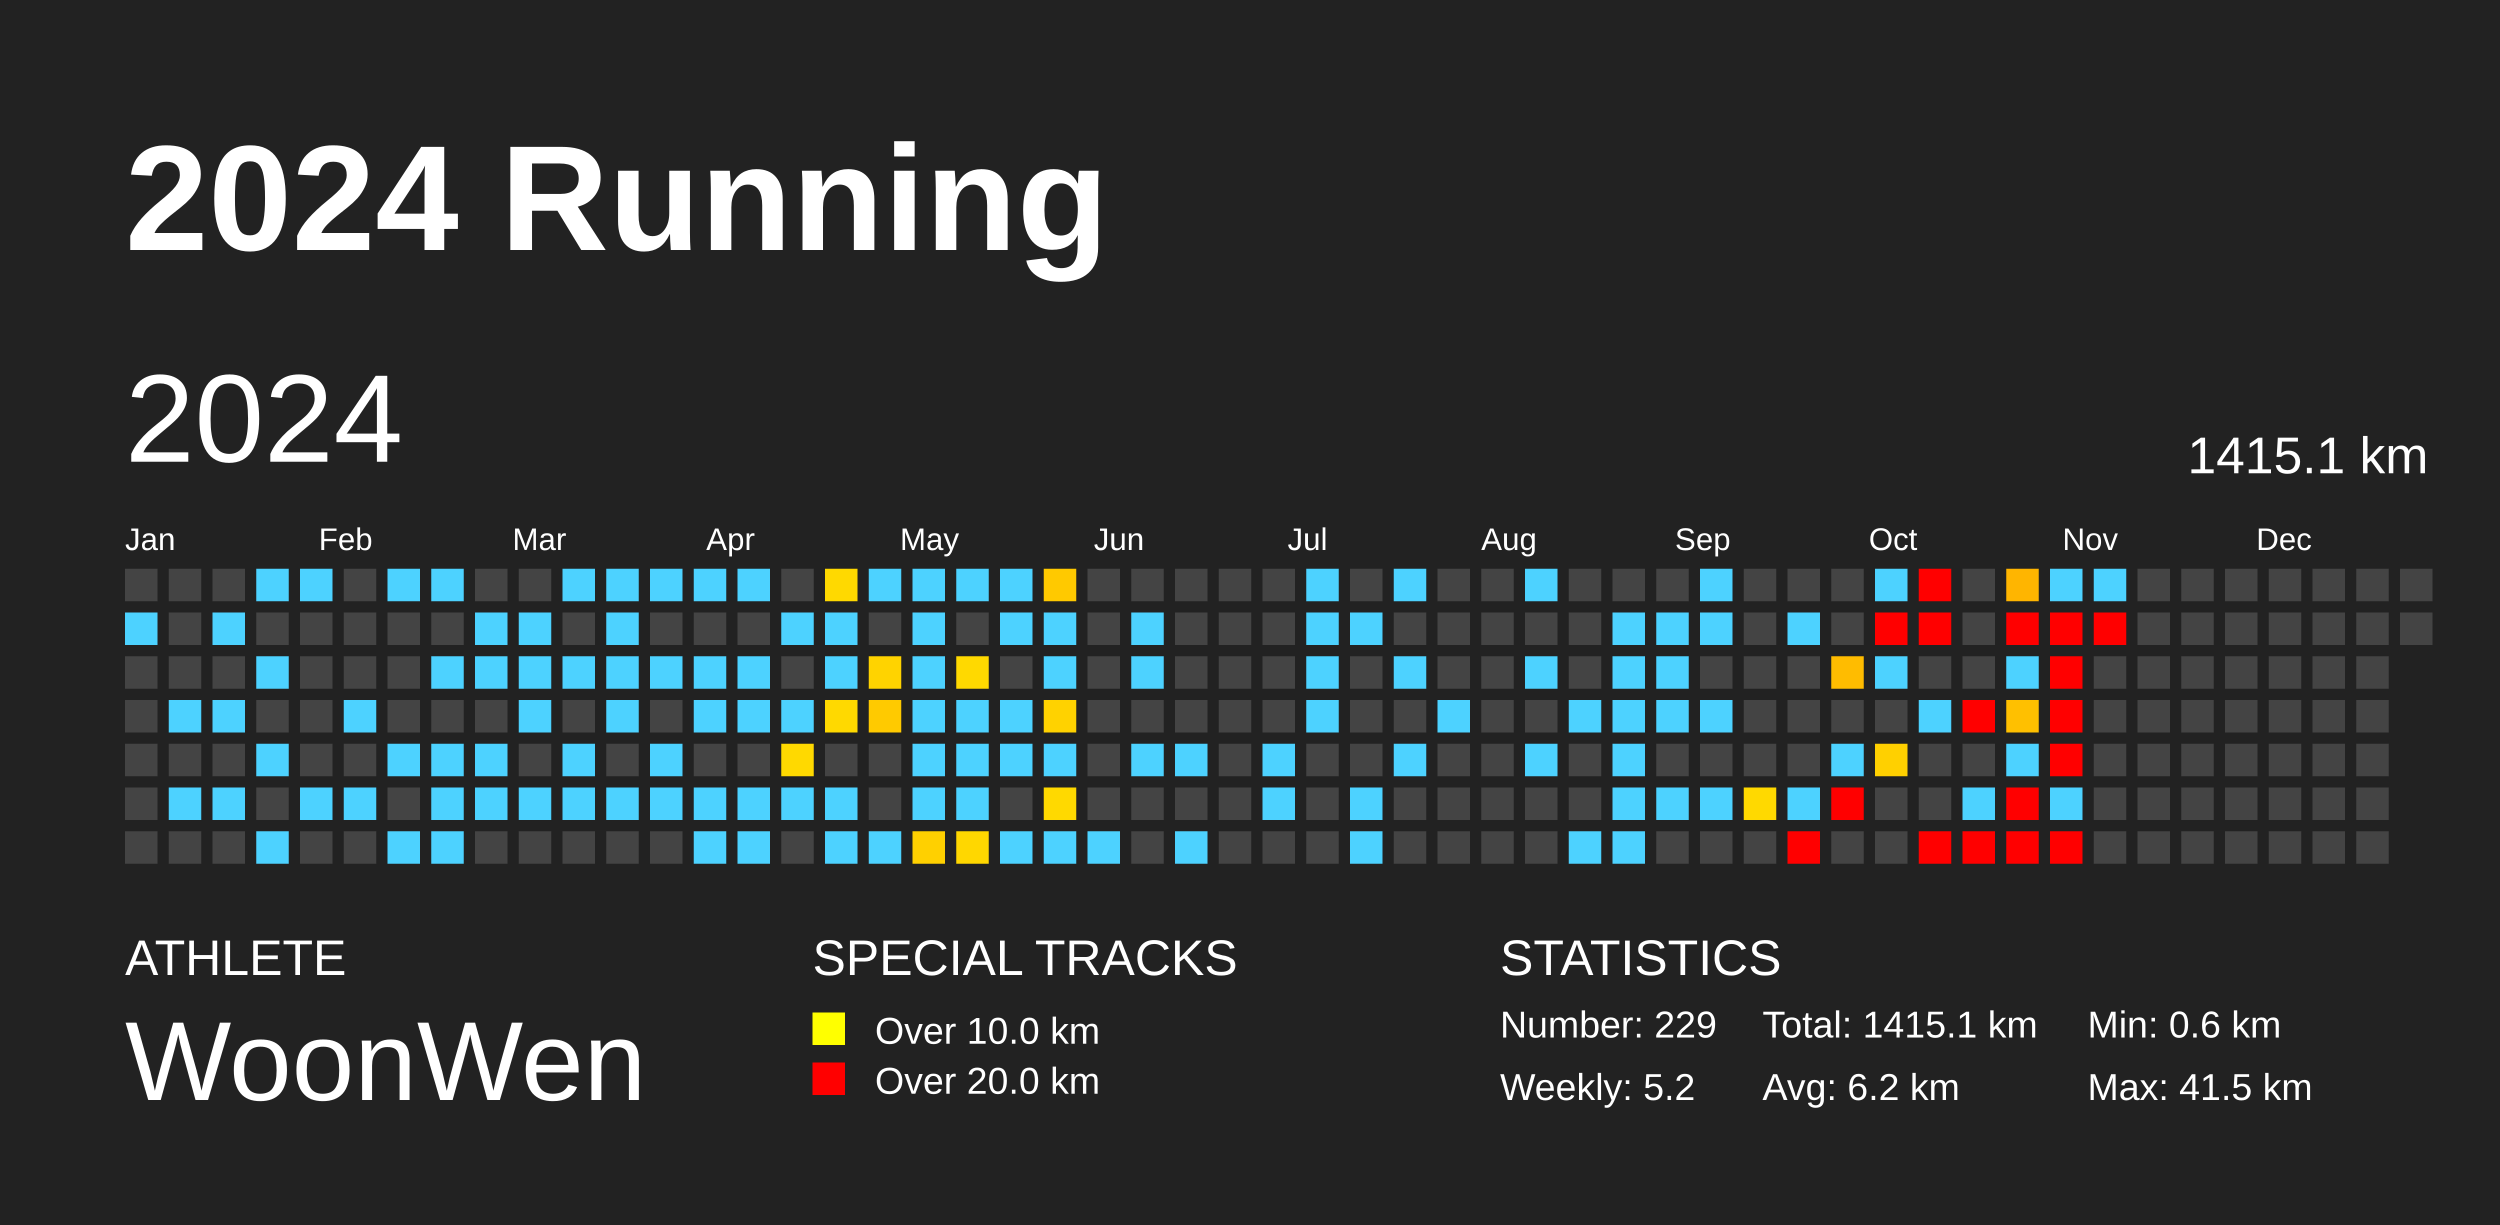
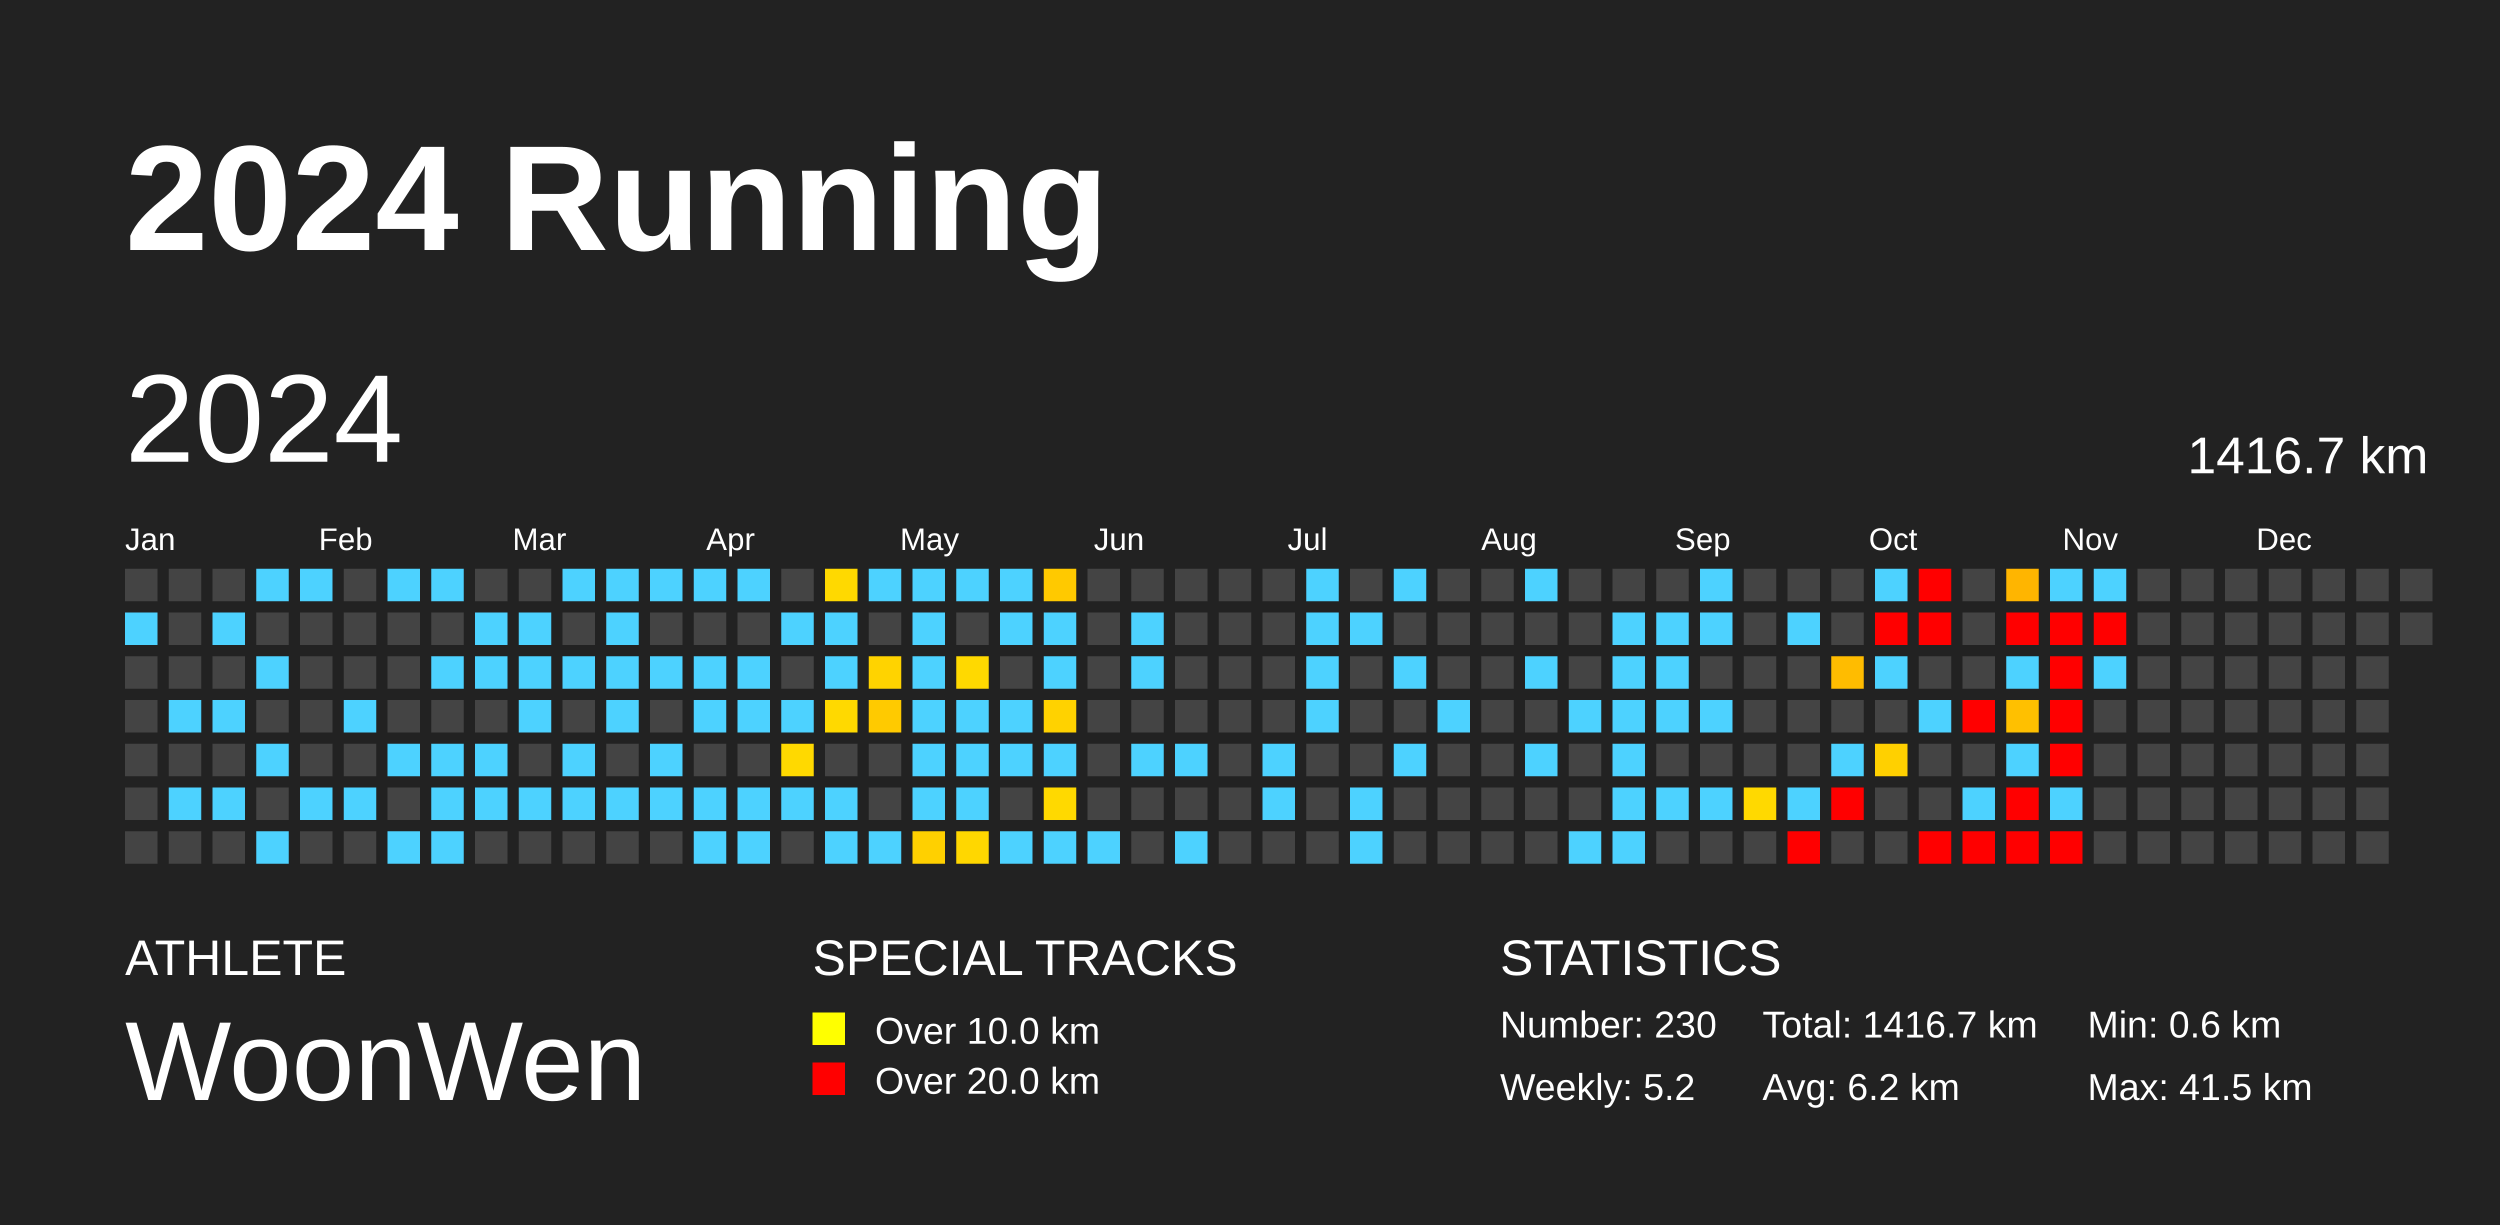
<svg xmlns="http://www.w3.org/2000/svg" baseProfile="full" height="98mm" version="1.1" viewBox="0,0,200,98" width="200mm">
  <defs />
  <rect fill="#222222" height="98" width="200" x="0" y="0" />
  <text fill="#FFFFFF" style="font-size:12px; font-family:Arial; font-weight:bold;" x="10" y="20">2024 Running</text>
  <text fill="#FFFFFF" style="font-size:4px; font-family:Arial" x="10" y="78">ATHLETE</text>
  <text fill="#FFFFFF" style="font-size:9px; font-family:Arial" x="10" y="88">WoonWen</text>
  <text fill="#FFFFFF" style="font-size:4px; font-family:Arial" x="65" y="78">SPECIAL TRACKS</text>
  <rect fill="yellow" height="2.6" width="2.6" x="65" y="81" />
  <text fill="#FFFFFF" style="font-size:3px; font-family:Arial" x="70" y="83.5">Over 10.0 km</text>
  <rect fill="red" height="2.6" width="2.6" x="65" y="85" />
  <text fill="#FFFFFF" style="font-size:3px; font-family:Arial" x="70" y="87.5">Over 20.0 km</text>
  <text fill="#FFFFFF" style="font-size:4px; font-family:Arial" x="120" y="78">STATISTICS</text>
-   <text fill="#FFFFFF" style="font-size:3px; font-family:Arial" x="120" y="83">Number: 229</text>
+   <text fill="#FFFFFF" style="font-size:3px; font-family:Arial" x="120" y="83">Number: 230</text>
  <text fill="#FFFFFF" style="font-size:3px; font-family:Arial" x="120" y="88">Weekly: 5.2</text>
-   <text fill="#FFFFFF" style="font-size:3px; font-family:Arial" x="141" y="83">Total: 1415.1 km</text>
+   <text fill="#FFFFFF" style="font-size:3px; font-family:Arial" x="141" y="83">Total: 1416.7 km</text>
  <text fill="#FFFFFF" style="font-size:3px; font-family:Arial" x="141" y="88">Avg: 6.2 km</text>
  <text fill="#FFFFFF" style="font-size:3px; font-family:Arial" x="167" y="83">Min: 0.6 km</text>
  <text fill="#FFFFFF" style="font-size:3px; font-family:Arial" x="167" y="88">Max: 41.5 km</text>
  <text dominant-baseline="hanging" fill="#FFFFFF" style="font-size:10.0px; font-family:Arial;" x="10" y="30">2024</text>
-   <text dominant-baseline="hanging" fill="#FFFFFF" style="font-size:4.125px; font-family:Arial;" x="175" y="35">1415.1 km</text>
+   <text dominant-baseline="hanging" fill="#FFFFFF" style="font-size:4.125px; font-family:Arial;" x="175" y="35">1416.7 km</text>
  <text fill="#FFFFFF" style="font-size:2.5px; font-family:Arial" x="10.0" y="44">Jan</text>
  <text fill="#FFFFFF" style="font-size:2.5px; font-family:Arial" x="25.5" y="44">Feb</text>
  <text fill="#FFFFFF" style="font-size:2.5px; font-family:Arial" x="41.0" y="44">Mar</text>
  <text fill="#FFFFFF" style="font-size:2.5px; font-family:Arial" x="56.5" y="44">Apr</text>
  <text fill="#FFFFFF" style="font-size:2.5px; font-family:Arial" x="72.0" y="44">May</text>
  <text fill="#FFFFFF" style="font-size:2.5px; font-family:Arial" x="87.5" y="44">Jun</text>
  <text fill="#FFFFFF" style="font-size:2.5px; font-family:Arial" x="103.0" y="44">Jul</text>
  <text fill="#FFFFFF" style="font-size:2.5px; font-family:Arial" x="118.5" y="44">Aug</text>
  <text fill="#FFFFFF" style="font-size:2.5px; font-family:Arial" x="134.0" y="44">Sep</text>
  <text fill="#FFFFFF" style="font-size:2.5px; font-family:Arial" x="149.5" y="44">Oct</text>
  <text fill="#FFFFFF" style="font-size:2.5px; font-family:Arial" x="165.0" y="44">Nov</text>
  <text fill="#FFFFFF" style="font-size:2.5px; font-family:Arial" x="180.5" y="44">Dec</text>
  <rect fill="#444444" height="2.6" width="2.6" x="10.0" y="45.5" />
  <rect fill="#4dd2ff" height="2.6" width="2.6" x="10.0" y="49.0" />
  <rect fill="#444444" height="2.6" width="2.6" x="10.0" y="52.5" />
  <rect fill="#444444" height="2.6" width="2.6" x="10.0" y="56.0" />
  <rect fill="#444444" height="2.6" width="2.6" x="10.0" y="59.5" />
  <rect fill="#444444" height="2.6" width="2.6" x="10.0" y="63.0" />
  <rect fill="#444444" height="2.6" width="2.6" x="10.0" y="66.5" />
  <rect fill="#444444" height="2.6" width="2.6" x="13.5" y="45.5" />
  <rect fill="#444444" height="2.6" width="2.6" x="13.5" y="49.0" />
  <rect fill="#444444" height="2.6" width="2.6" x="13.5" y="52.5" />
  <rect fill="#4dd2ff" height="2.6" width="2.6" x="13.5" y="56.0" />
  <rect fill="#444444" height="2.6" width="2.6" x="13.5" y="59.5" />
  <rect fill="#4dd2ff" height="2.6" width="2.6" x="13.5" y="63.0" />
  <rect fill="#444444" height="2.6" width="2.6" x="13.5" y="66.5" />
  <rect fill="#444444" height="2.6" width="2.6" x="17.0" y="45.5" />
  <rect fill="#4dd2ff" height="2.6" width="2.6" x="17.0" y="49.0" />
  <rect fill="#444444" height="2.6" width="2.6" x="17.0" y="52.5" />
  <rect fill="#4dd2ff" height="2.6" width="2.6" x="17.0" y="56.0" />
  <rect fill="#444444" height="2.6" width="2.6" x="17.0" y="59.5" />
  <rect fill="#4dd2ff" height="2.6" width="2.6" x="17.0" y="63.0" />
  <rect fill="#444444" height="2.6" width="2.6" x="17.0" y="66.5" />
  <rect fill="#4dd2ff" height="2.6" width="2.6" x="20.5" y="45.5" />
  <rect fill="#444444" height="2.6" width="2.6" x="20.5" y="49.0" />
  <rect fill="#4dd2ff" height="2.6" width="2.6" x="20.5" y="52.5" />
  <rect fill="#444444" height="2.6" width="2.6" x="20.5" y="56.0" />
  <rect fill="#4dd2ff" height="2.6" width="2.6" x="20.5" y="59.5" />
  <rect fill="#444444" height="2.6" width="2.6" x="20.5" y="63.0" />
  <rect fill="#4dd2ff" height="2.6" width="2.6" x="20.5" y="66.5" />
  <rect fill="#4dd2ff" height="2.6" width="2.6" x="24.0" y="45.5" />
  <rect fill="#444444" height="2.6" width="2.6" x="24.0" y="49.0" />
  <rect fill="#444444" height="2.6" width="2.6" x="24.0" y="52.5" />
  <rect fill="#444444" height="2.6" width="2.6" x="24.0" y="56.0" />
  <rect fill="#444444" height="2.6" width="2.6" x="24.0" y="59.5" />
  <rect fill="#4dd2ff" height="2.6" width="2.6" x="24.0" y="63.0" />
  <rect fill="#444444" height="2.6" width="2.6" x="24.0" y="66.5" />
  <rect fill="#444444" height="2.6" width="2.6" x="27.5" y="45.5" />
  <rect fill="#444444" height="2.6" width="2.6" x="27.5" y="49.0" />
  <rect fill="#444444" height="2.6" width="2.6" x="27.5" y="52.5" />
  <rect fill="#4dd2ff" height="2.6" width="2.6" x="27.5" y="56.0" />
  <rect fill="#444444" height="2.6" width="2.6" x="27.5" y="59.5" />
  <rect fill="#4dd2ff" height="2.6" width="2.6" x="27.5" y="63.0" />
  <rect fill="#444444" height="2.6" width="2.6" x="27.5" y="66.5" />
  <rect fill="#4dd2ff" height="2.6" width="2.6" x="31.0" y="45.5" />
  <rect fill="#444444" height="2.6" width="2.6" x="31.0" y="49.0" />
  <rect fill="#444444" height="2.6" width="2.6" x="31.0" y="52.5" />
  <rect fill="#444444" height="2.6" width="2.6" x="31.0" y="56.0" />
  <rect fill="#4dd2ff" height="2.6" width="2.6" x="31.0" y="59.5" />
  <rect fill="#444444" height="2.6" width="2.6" x="31.0" y="63.0" />
  <rect fill="#4dd2ff" height="2.6" width="2.6" x="31.0" y="66.5" />
  <rect fill="#4dd2ff" height="2.6" width="2.6" x="34.5" y="45.5" />
  <rect fill="#444444" height="2.6" width="2.6" x="34.5" y="49.0" />
  <rect fill="#4dd2ff" height="2.6" width="2.6" x="34.5" y="52.5" />
  <rect fill="#444444" height="2.6" width="2.6" x="34.5" y="56.0" />
  <rect fill="#4dd2ff" height="2.6" width="2.6" x="34.5" y="59.5" />
  <rect fill="#4dd2ff" height="2.6" width="2.6" x="34.5" y="63.0" />
  <rect fill="#4dd2ff" height="2.6" width="2.6" x="34.5" y="66.5" />
  <rect fill="#444444" height="2.6" width="2.6" x="38.0" y="45.5" />
  <rect fill="#4dd2ff" height="2.6" width="2.6" x="38.0" y="49.0" />
  <rect fill="#4dd2ff" height="2.6" width="2.6" x="38.0" y="52.5" />
  <rect fill="#444444" height="2.6" width="2.6" x="38.0" y="56.0" />
  <rect fill="#4dd2ff" height="2.6" width="2.6" x="38.0" y="59.5" />
  <rect fill="#4dd2ff" height="2.6" width="2.6" x="38.0" y="63.0" />
  <rect fill="#444444" height="2.6" width="2.6" x="38.0" y="66.5" />
  <rect fill="#444444" height="2.6" width="2.6" x="41.5" y="45.5" />
  <rect fill="#4dd2ff" height="2.6" width="2.6" x="41.5" y="49.0" />
  <rect fill="#4dd2ff" height="2.6" width="2.6" x="41.5" y="52.5" />
  <rect fill="#4dd2ff" height="2.6" width="2.6" x="41.5" y="56.0" />
  <rect fill="#444444" height="2.6" width="2.6" x="41.5" y="59.5" />
  <rect fill="#4dd2ff" height="2.6" width="2.6" x="41.5" y="63.0" />
  <rect fill="#444444" height="2.6" width="2.6" x="41.5" y="66.5" />
  <rect fill="#4dd2ff" height="2.6" width="2.6" x="45.0" y="45.5" />
  <rect fill="#444444" height="2.6" width="2.6" x="45.0" y="49.0" />
  <rect fill="#4dd2ff" height="2.6" width="2.6" x="45.0" y="52.5" />
  <rect fill="#444444" height="2.6" width="2.6" x="45.0" y="56.0" />
  <rect fill="#4dd2ff" height="2.6" width="2.6" x="45.0" y="59.5" />
  <rect fill="#4dd2ff" height="2.6" width="2.6" x="45.0" y="63.0" />
  <rect fill="#444444" height="2.6" width="2.6" x="45.0" y="66.5" />
  <rect fill="#4dd2ff" height="2.6" width="2.6" x="48.5" y="45.5" />
  <rect fill="#4dd2ff" height="2.6" width="2.6" x="48.5" y="49.0" />
  <rect fill="#4dd2ff" height="2.6" width="2.6" x="48.5" y="52.5" />
  <rect fill="#4dd2ff" height="2.6" width="2.6" x="48.5" y="56.0" />
  <rect fill="#444444" height="2.6" width="2.6" x="48.5" y="59.5" />
  <rect fill="#4dd2ff" height="2.6" width="2.6" x="48.5" y="63.0" />
  <rect fill="#444444" height="2.6" width="2.6" x="48.5" y="66.5" />
  <rect fill="#4dd2ff" height="2.6" width="2.6" x="52.0" y="45.5" />
  <rect fill="#444444" height="2.6" width="2.6" x="52.0" y="49.0" />
  <rect fill="#4dd2ff" height="2.6" width="2.6" x="52.0" y="52.5" />
  <rect fill="#444444" height="2.6" width="2.6" x="52.0" y="56.0" />
  <rect fill="#4dd2ff" height="2.6" width="2.6" x="52.0" y="59.5" />
  <rect fill="#4dd2ff" height="2.6" width="2.6" x="52.0" y="63.0" />
  <rect fill="#444444" height="2.6" width="2.6" x="52.0" y="66.5" />
  <rect fill="#4dd2ff" height="2.6" width="2.6" x="55.5" y="45.5" />
  <rect fill="#444444" height="2.6" width="2.6" x="55.5" y="49.0" />
  <rect fill="#4dd2ff" height="2.6" width="2.6" x="55.5" y="52.5" />
  <rect fill="#4dd2ff" height="2.6" width="2.6" x="55.5" y="56.0" />
  <rect fill="#444444" height="2.6" width="2.6" x="55.5" y="59.5" />
  <rect fill="#4dd2ff" height="2.6" width="2.6" x="55.5" y="63.0" />
  <rect fill="#4dd2ff" height="2.6" width="2.6" x="55.5" y="66.5" />
  <rect fill="#4dd2ff" height="2.6" width="2.6" x="59.0" y="45.5" />
  <rect fill="#444444" height="2.6" width="2.6" x="59.0" y="49.0" />
  <rect fill="#4dd2ff" height="2.6" width="2.6" x="59.0" y="52.5" />
  <rect fill="#4dd2ff" height="2.6" width="2.6" x="59.0" y="56.0" />
  <rect fill="#444444" height="2.6" width="2.6" x="59.0" y="59.5" />
  <rect fill="#4dd2ff" height="2.6" width="2.6" x="59.0" y="63.0" />
  <rect fill="#4dd2ff" height="2.6" width="2.6" x="59.0" y="66.5" />
  <rect fill="#444444" height="2.6" width="2.6" x="62.5" y="45.5" />
  <rect fill="#4dd2ff" height="2.6" width="2.6" x="62.5" y="49.0" />
  <rect fill="#444444" height="2.6" width="2.6" x="62.5" y="52.5" />
  <rect fill="#4dd2ff" height="2.6" width="2.6" x="62.5" y="56.0" />
  <rect fill="#ffd900" height="2.6" width="2.6" x="62.5" y="59.5" />
  <rect fill="#4dd2ff" height="2.6" width="2.6" x="62.5" y="63.0" />
  <rect fill="#444444" height="2.6" width="2.6" x="62.5" y="66.5" />
  <rect fill="#ffd900" height="2.6" width="2.6" x="66.0" y="45.5" />
  <rect fill="#4dd2ff" height="2.6" width="2.6" x="66.0" y="49.0" />
  <rect fill="#4dd2ff" height="2.6" width="2.6" x="66.0" y="52.5" />
  <rect fill="#ffd900" height="2.6" width="2.6" x="66.0" y="56.0" />
  <rect fill="#444444" height="2.6" width="2.6" x="66.0" y="59.5" />
  <rect fill="#4dd2ff" height="2.6" width="2.6" x="66.0" y="63.0" />
  <rect fill="#4dd2ff" height="2.6" width="2.6" x="66.0" y="66.5" />
  <rect fill="#4dd2ff" height="2.6" width="2.6" x="69.5" y="45.5" />
  <rect fill="#444444" height="2.6" width="2.6" x="69.5" y="49.0" />
  <rect fill="#ffd300" height="2.6" width="2.6" x="69.5" y="52.5" />
  <rect fill="#ffca00" height="2.6" width="2.6" x="69.5" y="56.0" />
  <rect fill="#444444" height="2.6" width="2.6" x="69.5" y="59.5" />
  <rect fill="#444444" height="2.6" width="2.6" x="69.5" y="63.0" />
  <rect fill="#4dd2ff" height="2.6" width="2.6" x="69.5" y="66.5" />
  <rect fill="#4dd2ff" height="2.6" width="2.6" x="73.0" y="45.5" />
  <rect fill="#4dd2ff" height="2.6" width="2.6" x="73.0" y="49.0" />
  <rect fill="#4dd2ff" height="2.6" width="2.6" x="73.0" y="52.5" />
  <rect fill="#4dd2ff" height="2.6" width="2.6" x="73.0" y="56.0" />
  <rect fill="#4dd2ff" height="2.6" width="2.6" x="73.0" y="59.5" />
  <rect fill="#4dd2ff" height="2.6" width="2.6" x="73.0" y="63.0" />
  <rect fill="#ffd000" height="2.6" width="2.6" x="73.0" y="66.5" />
  <rect fill="#4dd2ff" height="2.6" width="2.6" x="76.5" y="45.5" />
  <rect fill="#444444" height="2.6" width="2.6" x="76.5" y="49.0" />
  <rect fill="#ffd900" height="2.6" width="2.6" x="76.5" y="52.5" />
  <rect fill="#4dd2ff" height="2.6" width="2.6" x="76.5" y="56.0" />
  <rect fill="#4dd2ff" height="2.6" width="2.6" x="76.5" y="59.5" />
  <rect fill="#4dd2ff" height="2.6" width="2.6" x="76.5" y="63.0" />
  <rect fill="#ffd700" height="2.6" width="2.6" x="76.5" y="66.5" />
  <rect fill="#4dd2ff" height="2.6" width="2.6" x="80.0" y="45.5" />
  <rect fill="#4dd2ff" height="2.6" width="2.6" x="80.0" y="49.0" />
  <rect fill="#444444" height="2.6" width="2.6" x="80.0" y="52.5" />
  <rect fill="#4dd2ff" height="2.6" width="2.6" x="80.0" y="56.0" />
  <rect fill="#4dd2ff" height="2.6" width="2.6" x="80.0" y="59.5" />
  <rect fill="#444444" height="2.6" width="2.6" x="80.0" y="63.0" />
  <rect fill="#4dd2ff" height="2.6" width="2.6" x="80.0" y="66.5" />
  <rect fill="#ffc900" height="2.6" width="2.6" x="83.5" y="45.5" />
  <rect fill="#4dd2ff" height="2.6" width="2.6" x="83.5" y="49.0" />
  <rect fill="#4dd2ff" height="2.6" width="2.6" x="83.5" y="52.5" />
  <rect fill="#ffd200" height="2.6" width="2.6" x="83.5" y="56.0" />
  <rect fill="#4dd2ff" height="2.6" width="2.6" x="83.5" y="59.5" />
  <rect fill="#ffd900" height="2.6" width="2.6" x="83.5" y="63.0" />
  <rect fill="#4dd2ff" height="2.6" width="2.6" x="83.5" y="66.5" />
  <rect fill="#444444" height="2.6" width="2.6" x="87.0" y="45.5" />
  <rect fill="#444444" height="2.6" width="2.6" x="87.0" y="49.0" />
  <rect fill="#444444" height="2.6" width="2.6" x="87.0" y="52.5" />
  <rect fill="#444444" height="2.6" width="2.6" x="87.0" y="56.0" />
  <rect fill="#444444" height="2.6" width="2.6" x="87.0" y="59.5" />
  <rect fill="#444444" height="2.6" width="2.6" x="87.0" y="63.0" />
  <rect fill="#4dd2ff" height="2.6" width="2.6" x="87.0" y="66.5" />
  <rect fill="#444444" height="2.6" width="2.6" x="90.5" y="45.5" />
  <rect fill="#4dd2ff" height="2.6" width="2.6" x="90.5" y="49.0" />
  <rect fill="#4dd2ff" height="2.6" width="2.6" x="90.5" y="52.5" />
  <rect fill="#444444" height="2.6" width="2.6" x="90.5" y="56.0" />
  <rect fill="#4dd2ff" height="2.6" width="2.6" x="90.5" y="59.5" />
  <rect fill="#444444" height="2.6" width="2.6" x="90.5" y="63.0" />
  <rect fill="#444444" height="2.6" width="2.6" x="90.5" y="66.5" />
  <rect fill="#444444" height="2.6" width="2.6" x="94.0" y="45.5" />
  <rect fill="#444444" height="2.6" width="2.6" x="94.0" y="49.0" />
  <rect fill="#444444" height="2.6" width="2.6" x="94.0" y="52.5" />
  <rect fill="#444444" height="2.6" width="2.6" x="94.0" y="56.0" />
  <rect fill="#4dd2ff" height="2.6" width="2.6" x="94.0" y="59.5" />
  <rect fill="#444444" height="2.6" width="2.6" x="94.0" y="63.0" />
  <rect fill="#4dd2ff" height="2.6" width="2.6" x="94.0" y="66.5" />
  <rect fill="#444444" height="2.6" width="2.6" x="97.5" y="45.5" />
  <rect fill="#444444" height="2.6" width="2.6" x="97.5" y="49.0" />
  <rect fill="#444444" height="2.6" width="2.6" x="97.5" y="52.5" />
  <rect fill="#444444" height="2.6" width="2.6" x="97.5" y="56.0" />
  <rect fill="#444444" height="2.6" width="2.6" x="97.5" y="59.5" />
  <rect fill="#444444" height="2.6" width="2.6" x="97.5" y="63.0" />
  <rect fill="#444444" height="2.6" width="2.6" x="97.5" y="66.5" />
  <rect fill="#444444" height="2.6" width="2.6" x="101.0" y="45.5" />
  <rect fill="#444444" height="2.6" width="2.6" x="101.0" y="49.0" />
  <rect fill="#444444" height="2.6" width="2.6" x="101.0" y="52.5" />
  <rect fill="#444444" height="2.6" width="2.6" x="101.0" y="56.0" />
  <rect fill="#4dd2ff" height="2.6" width="2.6" x="101.0" y="59.5" />
  <rect fill="#4dd2ff" height="2.6" width="2.6" x="101.0" y="63.0" />
  <rect fill="#444444" height="2.6" width="2.6" x="101.0" y="66.5" />
  <rect fill="#4dd2ff" height="2.6" width="2.6" x="104.5" y="45.5" />
  <rect fill="#4dd2ff" height="2.6" width="2.6" x="104.5" y="49.0" />
  <rect fill="#4dd2ff" height="2.6" width="2.6" x="104.5" y="52.5" />
  <rect fill="#4dd2ff" height="2.6" width="2.6" x="104.5" y="56.0" />
  <rect fill="#444444" height="2.6" width="2.6" x="104.5" y="59.5" />
  <rect fill="#444444" height="2.6" width="2.6" x="104.5" y="63.0" />
  <rect fill="#444444" height="2.6" width="2.6" x="104.5" y="66.5" />
  <rect fill="#444444" height="2.6" width="2.6" x="108.0" y="45.5" />
  <rect fill="#4dd2ff" height="2.6" width="2.6" x="108.0" y="49.0" />
  <rect fill="#444444" height="2.6" width="2.6" x="108.0" y="52.5" />
  <rect fill="#444444" height="2.6" width="2.6" x="108.0" y="56.0" />
  <rect fill="#444444" height="2.6" width="2.6" x="108.0" y="59.5" />
  <rect fill="#4dd2ff" height="2.6" width="2.6" x="108.0" y="63.0" />
  <rect fill="#4dd2ff" height="2.6" width="2.6" x="108.0" y="66.5" />
  <rect fill="#4dd2ff" height="2.6" width="2.6" x="111.5" y="45.5" />
  <rect fill="#444444" height="2.6" width="2.6" x="111.5" y="49.0" />
  <rect fill="#4dd2ff" height="2.6" width="2.6" x="111.5" y="52.5" />
  <rect fill="#444444" height="2.6" width="2.6" x="111.5" y="56.0" />
  <rect fill="#4dd2ff" height="2.6" width="2.6" x="111.5" y="59.5" />
  <rect fill="#444444" height="2.6" width="2.6" x="111.5" y="63.0" />
  <rect fill="#444444" height="2.6" width="2.6" x="111.5" y="66.5" />
  <rect fill="#444444" height="2.6" width="2.6" x="115.0" y="45.5" />
  <rect fill="#444444" height="2.6" width="2.6" x="115.0" y="49.0" />
  <rect fill="#444444" height="2.6" width="2.6" x="115.0" y="52.5" />
  <rect fill="#4dd2ff" height="2.6" width="2.6" x="115.0" y="56.0" />
  <rect fill="#444444" height="2.6" width="2.6" x="115.0" y="59.5" />
  <rect fill="#444444" height="2.6" width="2.6" x="115.0" y="63.0" />
  <rect fill="#444444" height="2.6" width="2.6" x="115.0" y="66.5" />
  <rect fill="#444444" height="2.6" width="2.6" x="118.5" y="45.5" />
  <rect fill="#444444" height="2.6" width="2.6" x="118.5" y="49.0" />
  <rect fill="#444444" height="2.6" width="2.6" x="118.5" y="52.5" />
  <rect fill="#444444" height="2.6" width="2.6" x="118.5" y="56.0" />
  <rect fill="#444444" height="2.6" width="2.6" x="118.5" y="59.5" />
  <rect fill="#444444" height="2.6" width="2.6" x="118.5" y="63.0" />
  <rect fill="#444444" height="2.6" width="2.6" x="118.5" y="66.5" />
  <rect fill="#4dd2ff" height="2.6" width="2.6" x="122.0" y="45.5" />
  <rect fill="#444444" height="2.6" width="2.6" x="122.0" y="49.0" />
  <rect fill="#4dd2ff" height="2.6" width="2.6" x="122.0" y="52.5" />
  <rect fill="#444444" height="2.6" width="2.6" x="122.0" y="56.0" />
  <rect fill="#4dd2ff" height="2.6" width="2.6" x="122.0" y="59.5" />
  <rect fill="#444444" height="2.6" width="2.6" x="122.0" y="63.0" />
  <rect fill="#444444" height="2.6" width="2.6" x="122.0" y="66.5" />
  <rect fill="#444444" height="2.6" width="2.6" x="125.5" y="45.5" />
  <rect fill="#444444" height="2.6" width="2.6" x="125.5" y="49.0" />
  <rect fill="#444444" height="2.6" width="2.6" x="125.5" y="52.5" />
  <rect fill="#4dd2ff" height="2.6" width="2.6" x="125.5" y="56.0" />
  <rect fill="#444444" height="2.6" width="2.6" x="125.5" y="59.5" />
  <rect fill="#444444" height="2.6" width="2.6" x="125.5" y="63.0" />
  <rect fill="#4dd2ff" height="2.6" width="2.6" x="125.5" y="66.5" />
  <rect fill="#444444" height="2.6" width="2.6" x="129.0" y="45.5" />
  <rect fill="#4dd2ff" height="2.6" width="2.6" x="129.0" y="49.0" />
  <rect fill="#4dd2ff" height="2.6" width="2.6" x="129.0" y="52.5" />
  <rect fill="#4dd2ff" height="2.6" width="2.6" x="129.0" y="56.0" />
  <rect fill="#4dd2ff" height="2.6" width="2.6" x="129.0" y="59.5" />
  <rect fill="#4dd2ff" height="2.6" width="2.6" x="129.0" y="63.0" />
  <rect fill="#4dd2ff" height="2.6" width="2.6" x="129.0" y="66.5" />
  <rect fill="#444444" height="2.6" width="2.6" x="132.5" y="45.5" />
  <rect fill="#4dd2ff" height="2.6" width="2.6" x="132.5" y="49.0" />
  <rect fill="#4dd2ff" height="2.6" width="2.6" x="132.5" y="52.5" />
  <rect fill="#4dd2ff" height="2.6" width="2.6" x="132.5" y="56.0" />
  <rect fill="#444444" height="2.6" width="2.6" x="132.5" y="59.5" />
  <rect fill="#4dd2ff" height="2.6" width="2.6" x="132.5" y="63.0" />
  <rect fill="#444444" height="2.6" width="2.6" x="132.5" y="66.5" />
  <rect fill="#4dd2ff" height="2.6" width="2.6" x="136.0" y="45.5" />
  <rect fill="#4dd2ff" height="2.6" width="2.6" x="136.0" y="49.0" />
  <rect fill="#444444" height="2.6" width="2.6" x="136.0" y="52.5" />
  <rect fill="#4dd2ff" height="2.6" width="2.6" x="136.0" y="56.0" />
  <rect fill="#444444" height="2.6" width="2.6" x="136.0" y="59.5" />
  <rect fill="#4dd2ff" height="2.6" width="2.6" x="136.0" y="63.0" />
  <rect fill="#444444" height="2.6" width="2.6" x="136.0" y="66.5" />
  <rect fill="#444444" height="2.6" width="2.6" x="139.5" y="45.5" />
  <rect fill="#444444" height="2.6" width="2.6" x="139.5" y="49.0" />
  <rect fill="#444444" height="2.6" width="2.6" x="139.5" y="52.5" />
  <rect fill="#444444" height="2.6" width="2.6" x="139.5" y="56.0" />
  <rect fill="#444444" height="2.6" width="2.6" x="139.5" y="59.5" />
  <rect fill="#ffd900" height="2.6" width="2.6" x="139.5" y="63.0" />
  <rect fill="#444444" height="2.6" width="2.6" x="139.5" y="66.5" />
  <rect fill="#444444" height="2.6" width="2.6" x="143.0" y="45.5" />
  <rect fill="#4dd2ff" height="2.6" width="2.6" x="143.0" y="49.0" />
  <rect fill="#444444" height="2.6" width="2.6" x="143.0" y="52.5" />
  <rect fill="#444444" height="2.6" width="2.6" x="143.0" y="56.0" />
  <rect fill="#444444" height="2.6" width="2.6" x="143.0" y="59.5" />
  <rect fill="#4dd2ff" height="2.6" width="2.6" x="143.0" y="63.0" />
  <rect fill="red" height="2.6" width="2.6" x="143.0" y="66.5" />
  <rect fill="#444444" height="2.6" width="2.6" x="146.5" y="45.5" />
  <rect fill="#444444" height="2.6" width="2.6" x="146.5" y="49.0" />
  <rect fill="#ffbc00" height="2.6" width="2.6" x="146.5" y="52.5" />
  <rect fill="#444444" height="2.6" width="2.6" x="146.5" y="56.0" />
  <rect fill="#4dd2ff" height="2.6" width="2.6" x="146.5" y="59.5" />
  <rect fill="red" height="2.6" width="2.6" x="146.5" y="63.0" />
  <rect fill="#444444" height="2.6" width="2.6" x="146.5" y="66.5" />
  <rect fill="#4dd2ff" height="2.6" width="2.6" x="150.0" y="45.5" />
  <rect fill="red" height="2.6" width="2.6" x="150.0" y="49.0" />
  <rect fill="#4dd2ff" height="2.6" width="2.6" x="150.0" y="52.5" />
  <rect fill="#444444" height="2.6" width="2.6" x="150.0" y="56.0" />
  <rect fill="#ffd000" height="2.6" width="2.6" x="150.0" y="59.5" />
  <rect fill="#444444" height="2.6" width="2.6" x="150.0" y="63.0" />
  <rect fill="#444444" height="2.6" width="2.6" x="150.0" y="66.5" />
  <rect fill="red" height="2.6" width="2.6" x="153.5" y="45.5" />
  <rect fill="red" height="2.6" width="2.6" x="153.5" y="49.0" />
  <rect fill="#444444" height="2.6" width="2.6" x="153.5" y="52.5" />
  <rect fill="#4dd2ff" height="2.6" width="2.6" x="153.5" y="56.0" />
  <rect fill="#444444" height="2.6" width="2.6" x="153.5" y="59.5" />
  <rect fill="#444444" height="2.6" width="2.6" x="153.5" y="63.0" />
  <rect fill="red" height="2.6" width="2.6" x="153.5" y="66.5" />
  <rect fill="#444444" height="2.6" width="2.6" x="157.0" y="45.5" />
  <rect fill="#444444" height="2.6" width="2.6" x="157.0" y="49.0" />
  <rect fill="#444444" height="2.6" width="2.6" x="157.0" y="52.5" />
  <rect fill="red" height="2.6" width="2.6" x="157.0" y="56.0" />
  <rect fill="#444444" height="2.6" width="2.6" x="157.0" y="59.5" />
  <rect fill="#4dd2ff" height="2.6" width="2.6" x="157.0" y="63.0" />
  <rect fill="red" height="2.6" width="2.6" x="157.0" y="66.5" />
  <rect fill="#ffb500" height="2.6" width="2.6" x="160.5" y="45.5" />
  <rect fill="red" height="2.6" width="2.6" x="160.5" y="49.0" />
  <rect fill="#4dd2ff" height="2.6" width="2.6" x="160.5" y="52.5" />
  <rect fill="#ffc000" height="2.6" width="2.6" x="160.5" y="56.0" />
  <rect fill="#4dd2ff" height="2.6" width="2.6" x="160.5" y="59.5" />
  <rect fill="red" height="2.6" width="2.6" x="160.5" y="63.0" />
  <rect fill="red" height="2.6" width="2.6" x="160.5" y="66.5" />
  <rect fill="#4dd2ff" height="2.6" width="2.6" x="164.0" y="45.5" />
  <rect fill="red" height="2.6" width="2.6" x="164.0" y="49.0" />
  <rect fill="red" height="2.6" width="2.6" x="164.0" y="52.5" />
  <rect fill="red" height="2.6" width="2.6" x="164.0" y="56.0" />
  <rect fill="red" height="2.6" width="2.6" x="164.0" y="59.5" />
  <rect fill="#4dd2ff" height="2.6" width="2.6" x="164.0" y="63.0" />
  <rect fill="red" height="2.6" width="2.6" x="164.0" y="66.5" />
  <rect fill="#4dd2ff" height="2.6" width="2.6" x="167.5" y="45.5" />
  <rect fill="red" height="2.6" width="2.6" x="167.5" y="49.0" />
-   <rect fill="#444444" height="2.6" width="2.6" x="167.5" y="52.5" />
+   <rect fill="#4dd2ff" height="2.6" width="2.6" x="167.5" y="52.5" />
  <rect fill="#444444" height="2.6" width="2.6" x="167.5" y="56.0" />
  <rect fill="#444444" height="2.6" width="2.6" x="167.5" y="59.5" />
  <rect fill="#444444" height="2.6" width="2.6" x="167.5" y="63.0" />
  <rect fill="#444444" height="2.6" width="2.6" x="167.5" y="66.5" />
  <rect fill="#444444" height="2.6" width="2.6" x="171.0" y="45.5" />
  <rect fill="#444444" height="2.6" width="2.6" x="171.0" y="49.0" />
  <rect fill="#444444" height="2.6" width="2.6" x="171.0" y="52.5" />
  <rect fill="#444444" height="2.6" width="2.6" x="171.0" y="56.0" />
  <rect fill="#444444" height="2.6" width="2.6" x="171.0" y="59.5" />
  <rect fill="#444444" height="2.6" width="2.6" x="171.0" y="63.0" />
  <rect fill="#444444" height="2.6" width="2.6" x="171.0" y="66.5" />
  <rect fill="#444444" height="2.6" width="2.6" x="174.5" y="45.5" />
  <rect fill="#444444" height="2.6" width="2.6" x="174.5" y="49.0" />
  <rect fill="#444444" height="2.6" width="2.6" x="174.5" y="52.5" />
  <rect fill="#444444" height="2.6" width="2.6" x="174.5" y="56.0" />
  <rect fill="#444444" height="2.6" width="2.6" x="174.5" y="59.5" />
  <rect fill="#444444" height="2.6" width="2.6" x="174.5" y="63.0" />
  <rect fill="#444444" height="2.6" width="2.6" x="174.5" y="66.5" />
  <rect fill="#444444" height="2.6" width="2.6" x="178.0" y="45.5" />
  <rect fill="#444444" height="2.6" width="2.6" x="178.0" y="49.0" />
  <rect fill="#444444" height="2.6" width="2.6" x="178.0" y="52.5" />
  <rect fill="#444444" height="2.6" width="2.6" x="178.0" y="56.0" />
  <rect fill="#444444" height="2.6" width="2.6" x="178.0" y="59.5" />
  <rect fill="#444444" height="2.6" width="2.6" x="178.0" y="63.0" />
  <rect fill="#444444" height="2.6" width="2.6" x="178.0" y="66.5" />
  <rect fill="#444444" height="2.6" width="2.6" x="181.5" y="45.5" />
  <rect fill="#444444" height="2.6" width="2.6" x="181.5" y="49.0" />
  <rect fill="#444444" height="2.6" width="2.6" x="181.5" y="52.5" />
  <rect fill="#444444" height="2.6" width="2.6" x="181.5" y="56.0" />
  <rect fill="#444444" height="2.6" width="2.6" x="181.5" y="59.5" />
  <rect fill="#444444" height="2.6" width="2.6" x="181.5" y="63.0" />
  <rect fill="#444444" height="2.6" width="2.6" x="181.5" y="66.5" />
  <rect fill="#444444" height="2.6" width="2.6" x="185.0" y="45.5" />
  <rect fill="#444444" height="2.6" width="2.6" x="185.0" y="49.0" />
  <rect fill="#444444" height="2.6" width="2.6" x="185.0" y="52.5" />
  <rect fill="#444444" height="2.6" width="2.6" x="185.0" y="56.0" />
  <rect fill="#444444" height="2.6" width="2.6" x="185.0" y="59.5" />
  <rect fill="#444444" height="2.6" width="2.6" x="185.0" y="63.0" />
  <rect fill="#444444" height="2.6" width="2.6" x="185.0" y="66.5" />
  <rect fill="#444444" height="2.6" width="2.6" x="188.5" y="45.5" />
  <rect fill="#444444" height="2.6" width="2.6" x="188.5" y="49.0" />
  <rect fill="#444444" height="2.6" width="2.6" x="188.5" y="52.5" />
  <rect fill="#444444" height="2.6" width="2.6" x="188.5" y="56.0" />
  <rect fill="#444444" height="2.6" width="2.6" x="188.5" y="59.5" />
  <rect fill="#444444" height="2.6" width="2.6" x="188.5" y="63.0" />
  <rect fill="#444444" height="2.6" width="2.6" x="188.5" y="66.5" />
  <rect fill="#444444" height="2.6" width="2.6" x="192.0" y="45.5" />
  <rect fill="#444444" height="2.6" width="2.6" x="192.0" y="49.0" />
</svg>
